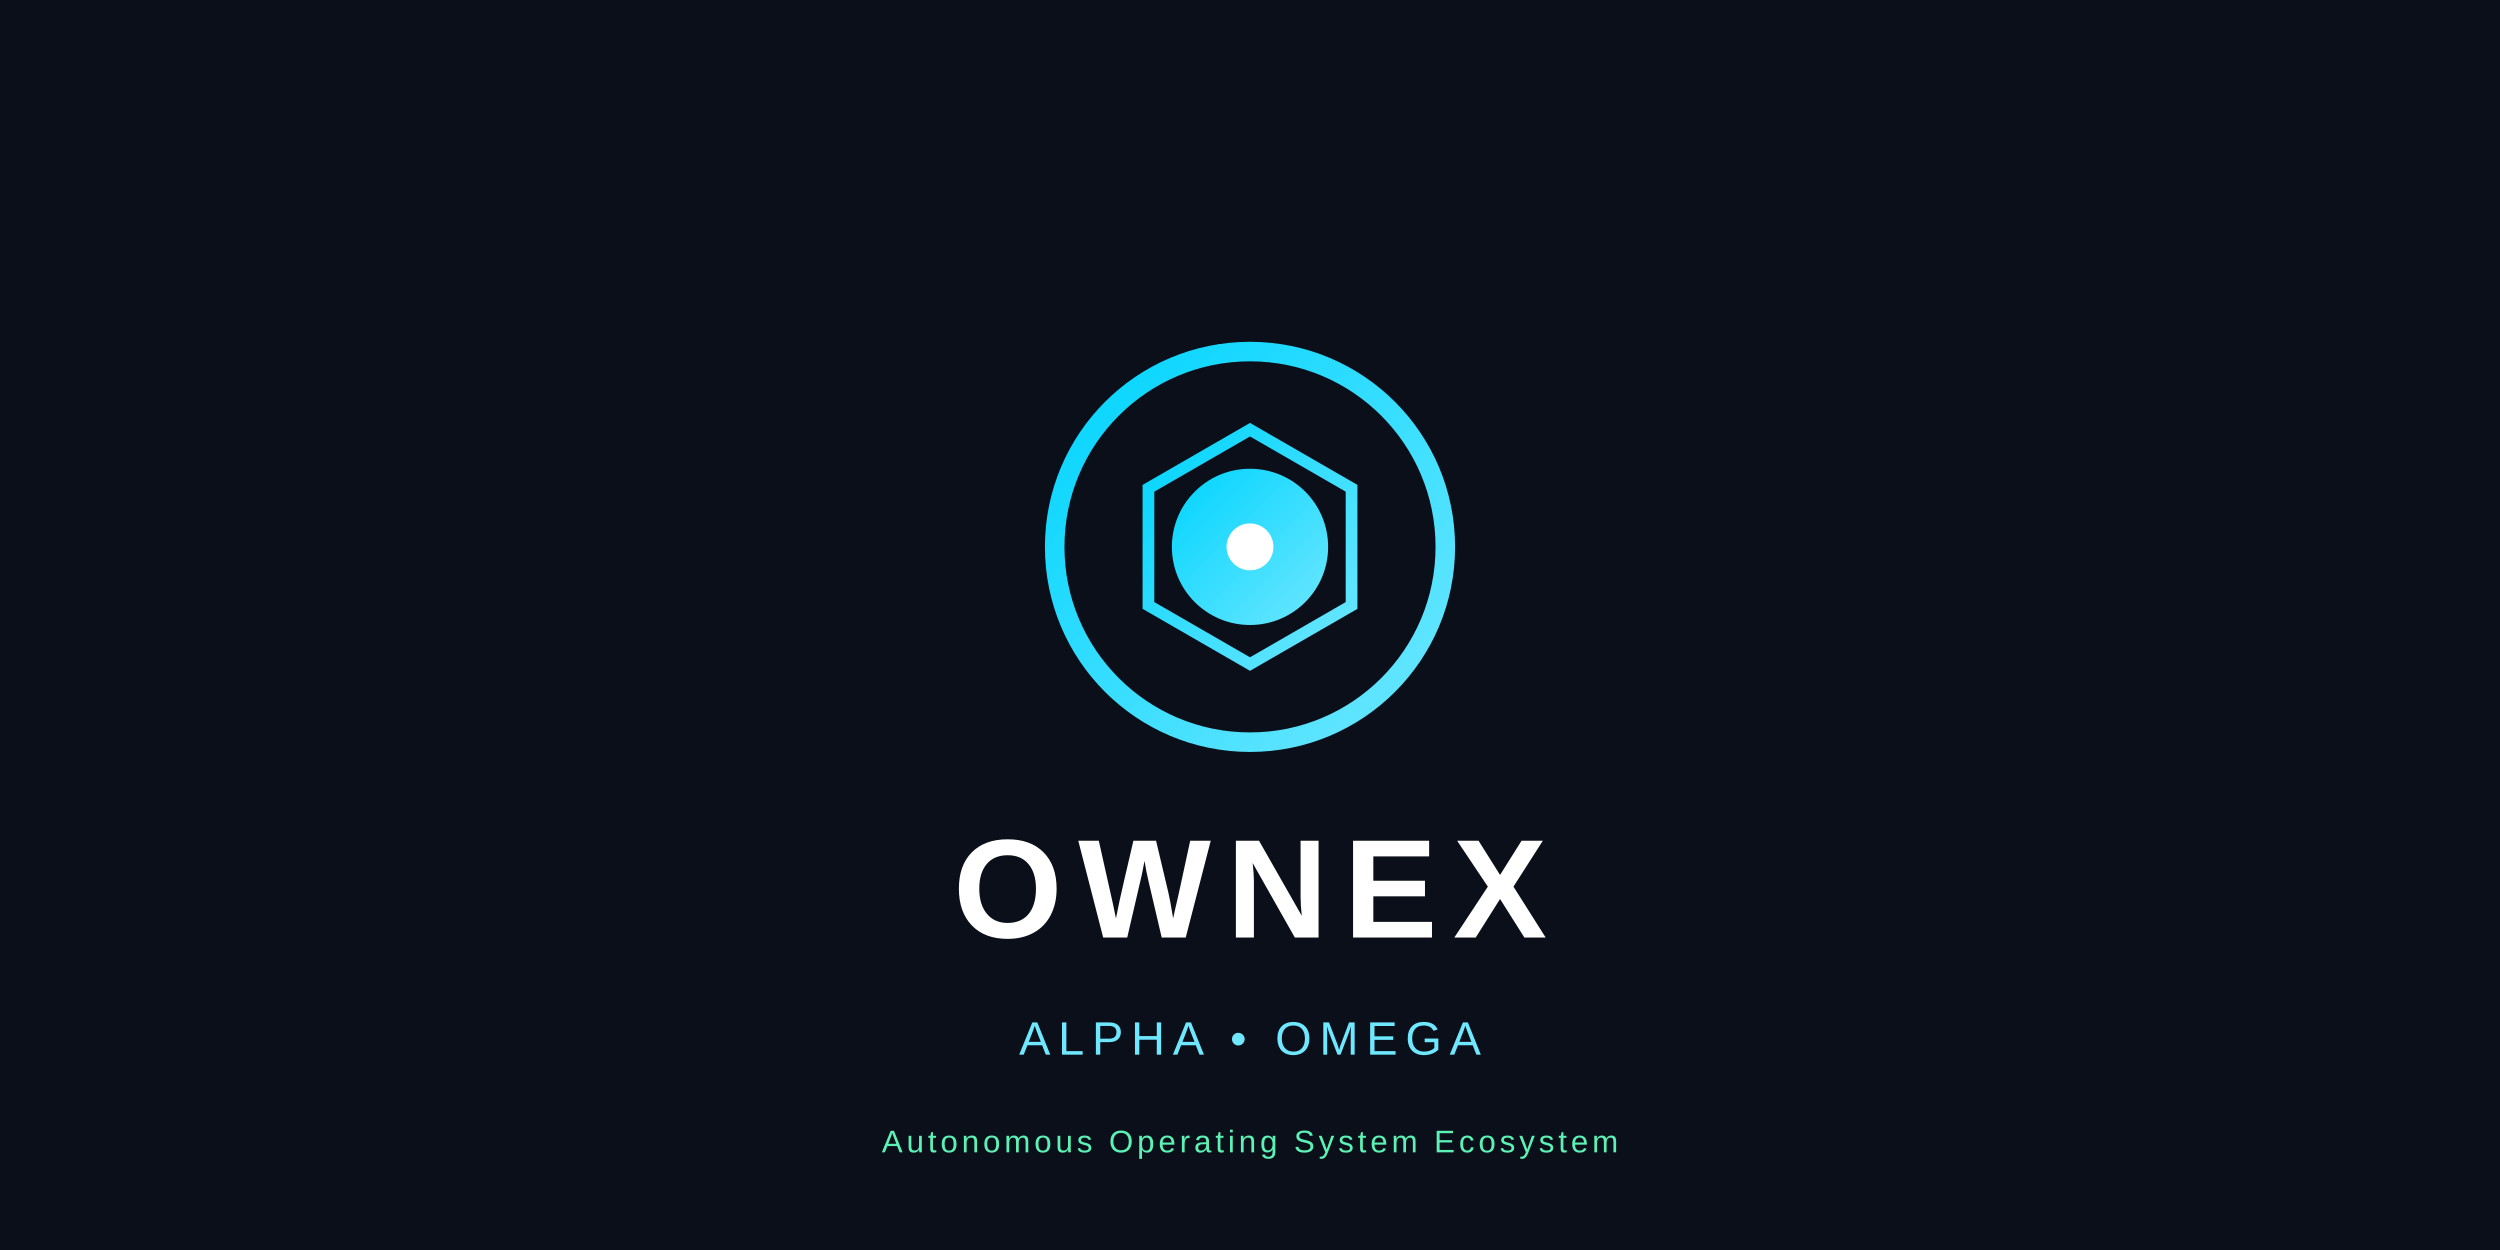
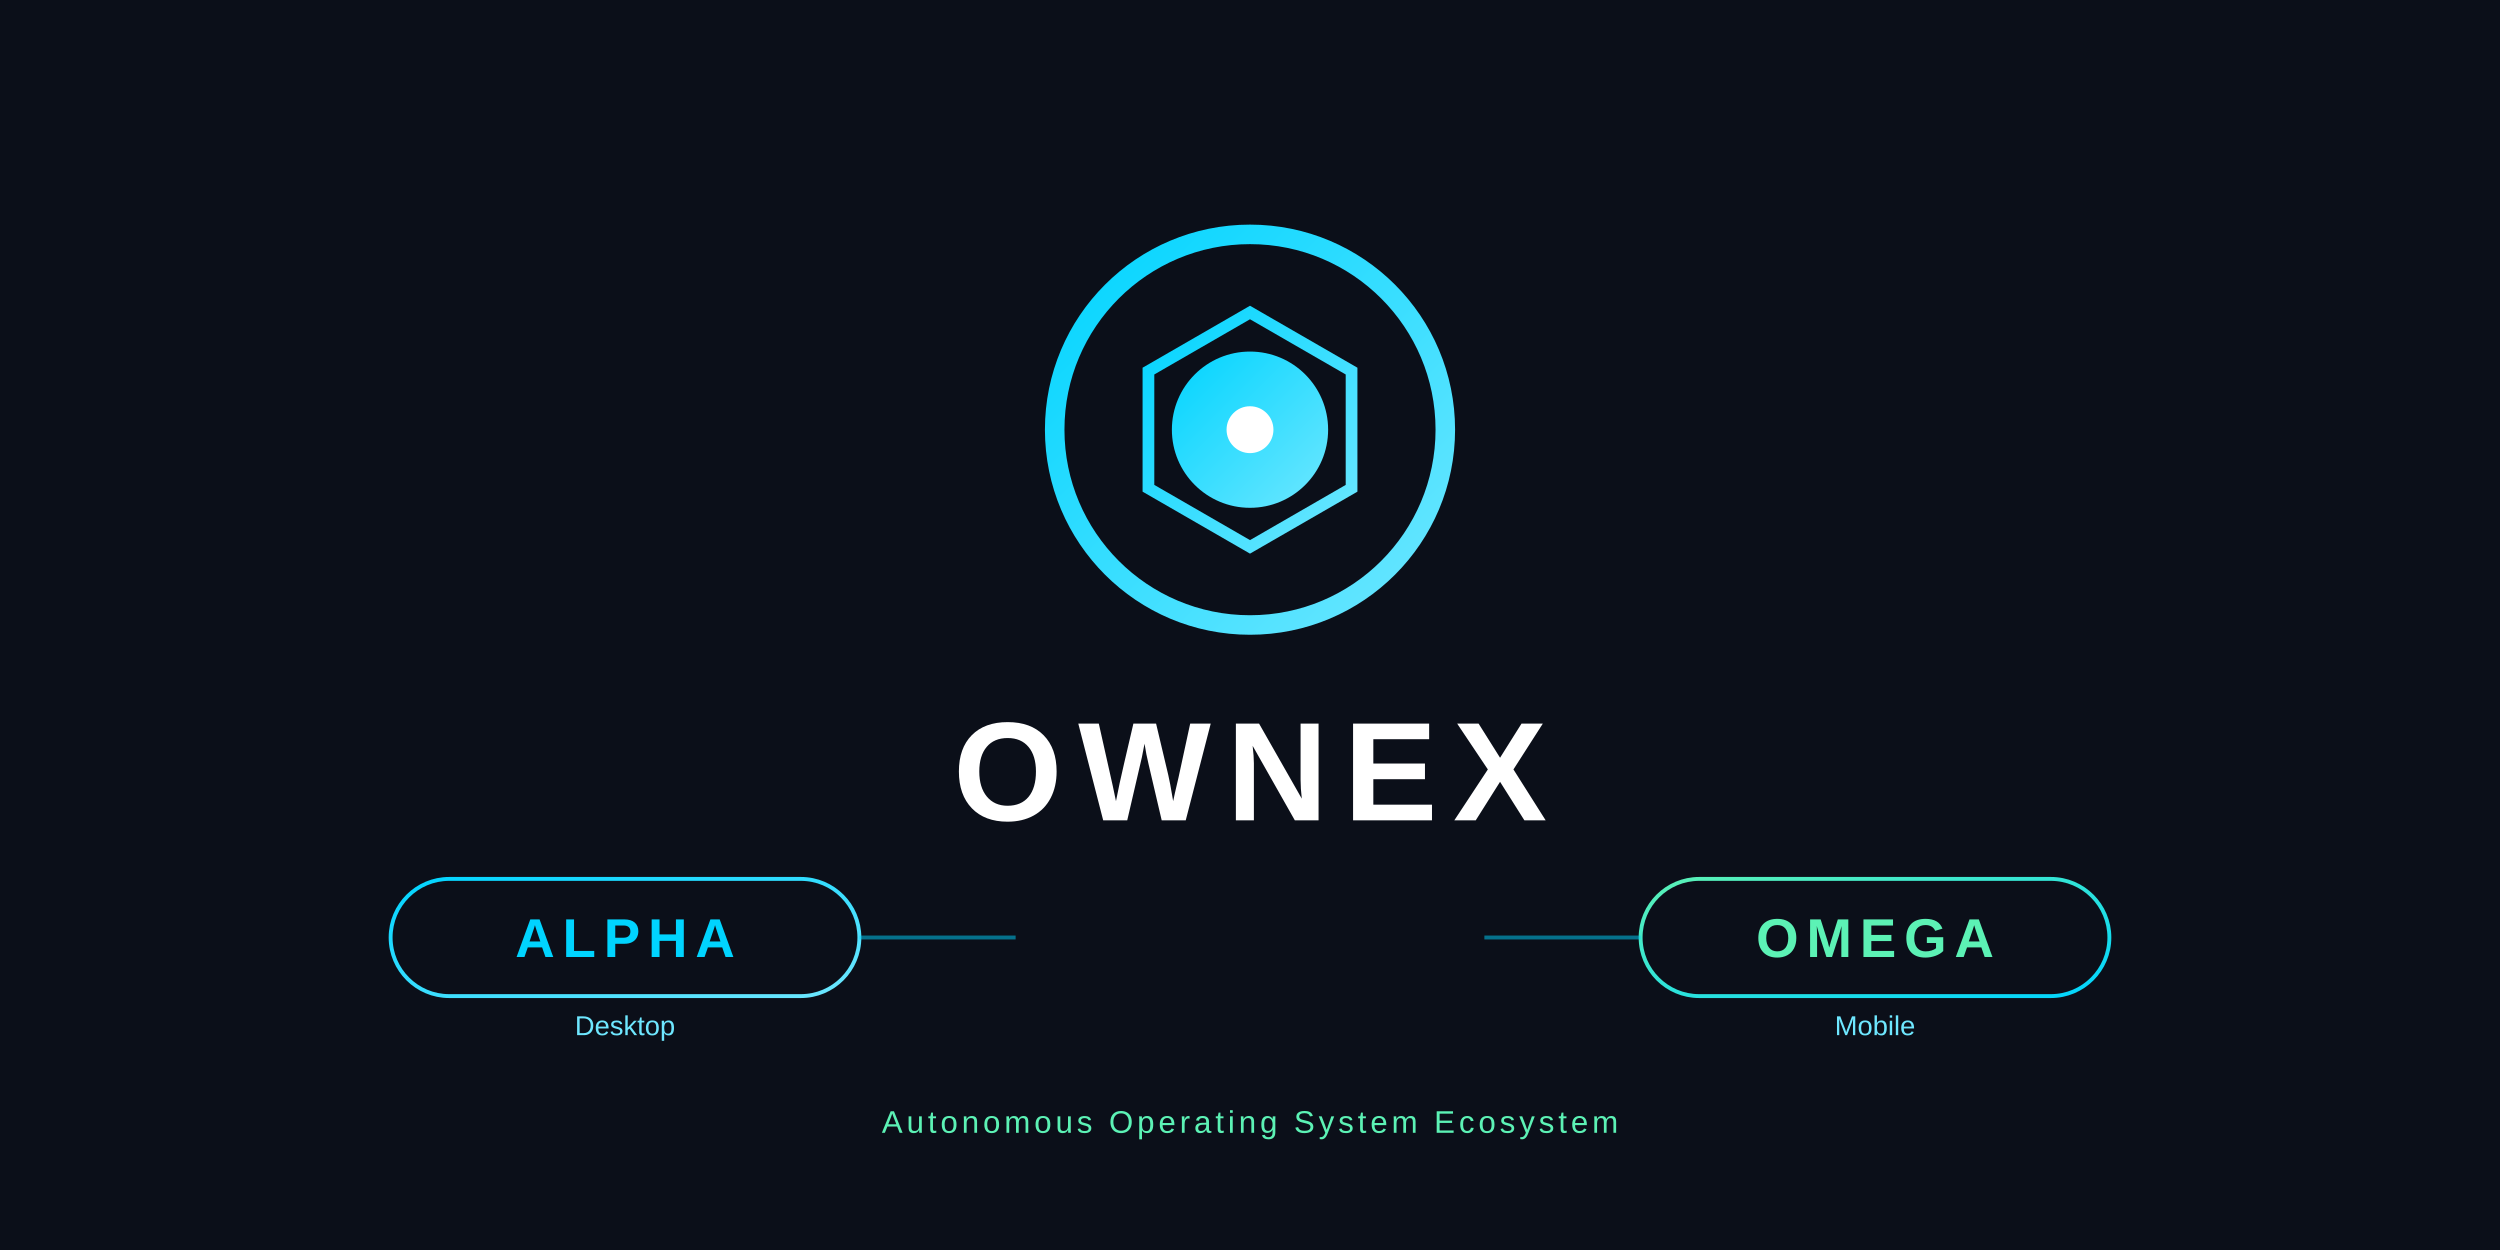
<svg xmlns="http://www.w3.org/2000/svg" viewBox="0 0 1280 640" width="1280" height="640">
  <defs>
    <linearGradient id="grad1" x1="0%" y1="0%" x2="100%" y2="100%">
      <stop offset="0%" style="stop-color:#00D4FF;stop-opacity:1" />
      <stop offset="100%" style="stop-color:#6EE7FF;stop-opacity:1" />
    </linearGradient>
+     <linearGradient id="grad2" x1="0%" y1="0%" x2="100%" y2="100%">
+       <stop offset="0%" style="stop-color:#5CF2B5;stop-opacity:1" />
+       <stop offset="100%" style="stop-color:#00D4FF;stop-opacity:1" />
+     </linearGradient>
  </defs>
  <rect width="1280" height="640" fill="#0B0F19" />
-   <g transform="translate(640, 280)">
+   <g transform="translate(640, 220)">
    <circle cx="0" cy="0" r="100" fill="none" stroke="url(#grad1)" stroke-width="10" />
    <polygon points="0,-60 52,-30 52,30 0,60 -52,30 -52,-30" fill="none" stroke="url(#grad1)" stroke-width="6" />
    <circle cx="0" cy="0" r="40" fill="url(#grad1)" />
    <circle cx="0" cy="0" r="12" fill="#ffffff" />
  </g>
-   <text x="640" y="480" font-family="Arial, sans-serif" font-size="72" font-weight="bold" fill="#ffffff" text-anchor="middle" letter-spacing="8">OWNEX</text>
-   <text x="640" y="540" font-family="Arial, sans-serif" font-size="24" font-weight="normal" fill="#6EE7FF" text-anchor="middle" letter-spacing="4">ALPHA • OMEGA</text>
-   <text x="640" y="590" font-family="Arial, sans-serif" font-size="16" fill="#5CF2B5" text-anchor="middle" letter-spacing="2">Autonomous Operating System Ecosystem</text>
+   <text x="640" y="420" font-family="Arial, sans-serif" font-size="72" font-weight="bold" fill="#ffffff" text-anchor="middle" letter-spacing="8">OWNEX</text>
+   <g transform="translate(320, 480)">
+     <rect x="-120" y="-30" width="240" height="60" rx="30" fill="none" stroke="url(#grad1)" stroke-width="2" />
+     <text x="0" y="10" font-family="Arial, sans-serif" font-size="28" font-weight="bold" fill="#00D4FF" text-anchor="middle" letter-spacing="4">ALPHA</text>
+     <text x="0" y="50" font-family="Arial, sans-serif" font-size="14" fill="#6EE7FF" text-anchor="middle">Desktop</text>
+   </g>
+   <g transform="translate(960, 480)">
+     <rect x="-120" y="-30" width="240" height="60" rx="30" fill="none" stroke="url(#grad2)" stroke-width="2" />
+     <text x="0" y="10" font-family="Arial, sans-serif" font-size="28" font-weight="bold" fill="#5CF2B5" text-anchor="middle" letter-spacing="4">OMEGA</text>
+     <text x="0" y="50" font-family="Arial, sans-serif" font-size="14" fill="#6EE7FF" text-anchor="middle">Mobile</text>
+   </g>
+   <line x1="440" y1="480" x2="520" y2="480" stroke="#00D4FF" stroke-width="2" opacity="0.5" />
+   <line x1="760" y1="480" x2="840" y2="480" stroke="#00D4FF" stroke-width="2" opacity="0.5" />
+   <text x="640" y="580" font-family="Arial, sans-serif" font-size="16" fill="#5CF2B5" text-anchor="middle" letter-spacing="2">Autonomous Operating System Ecosystem</text>
</svg>
